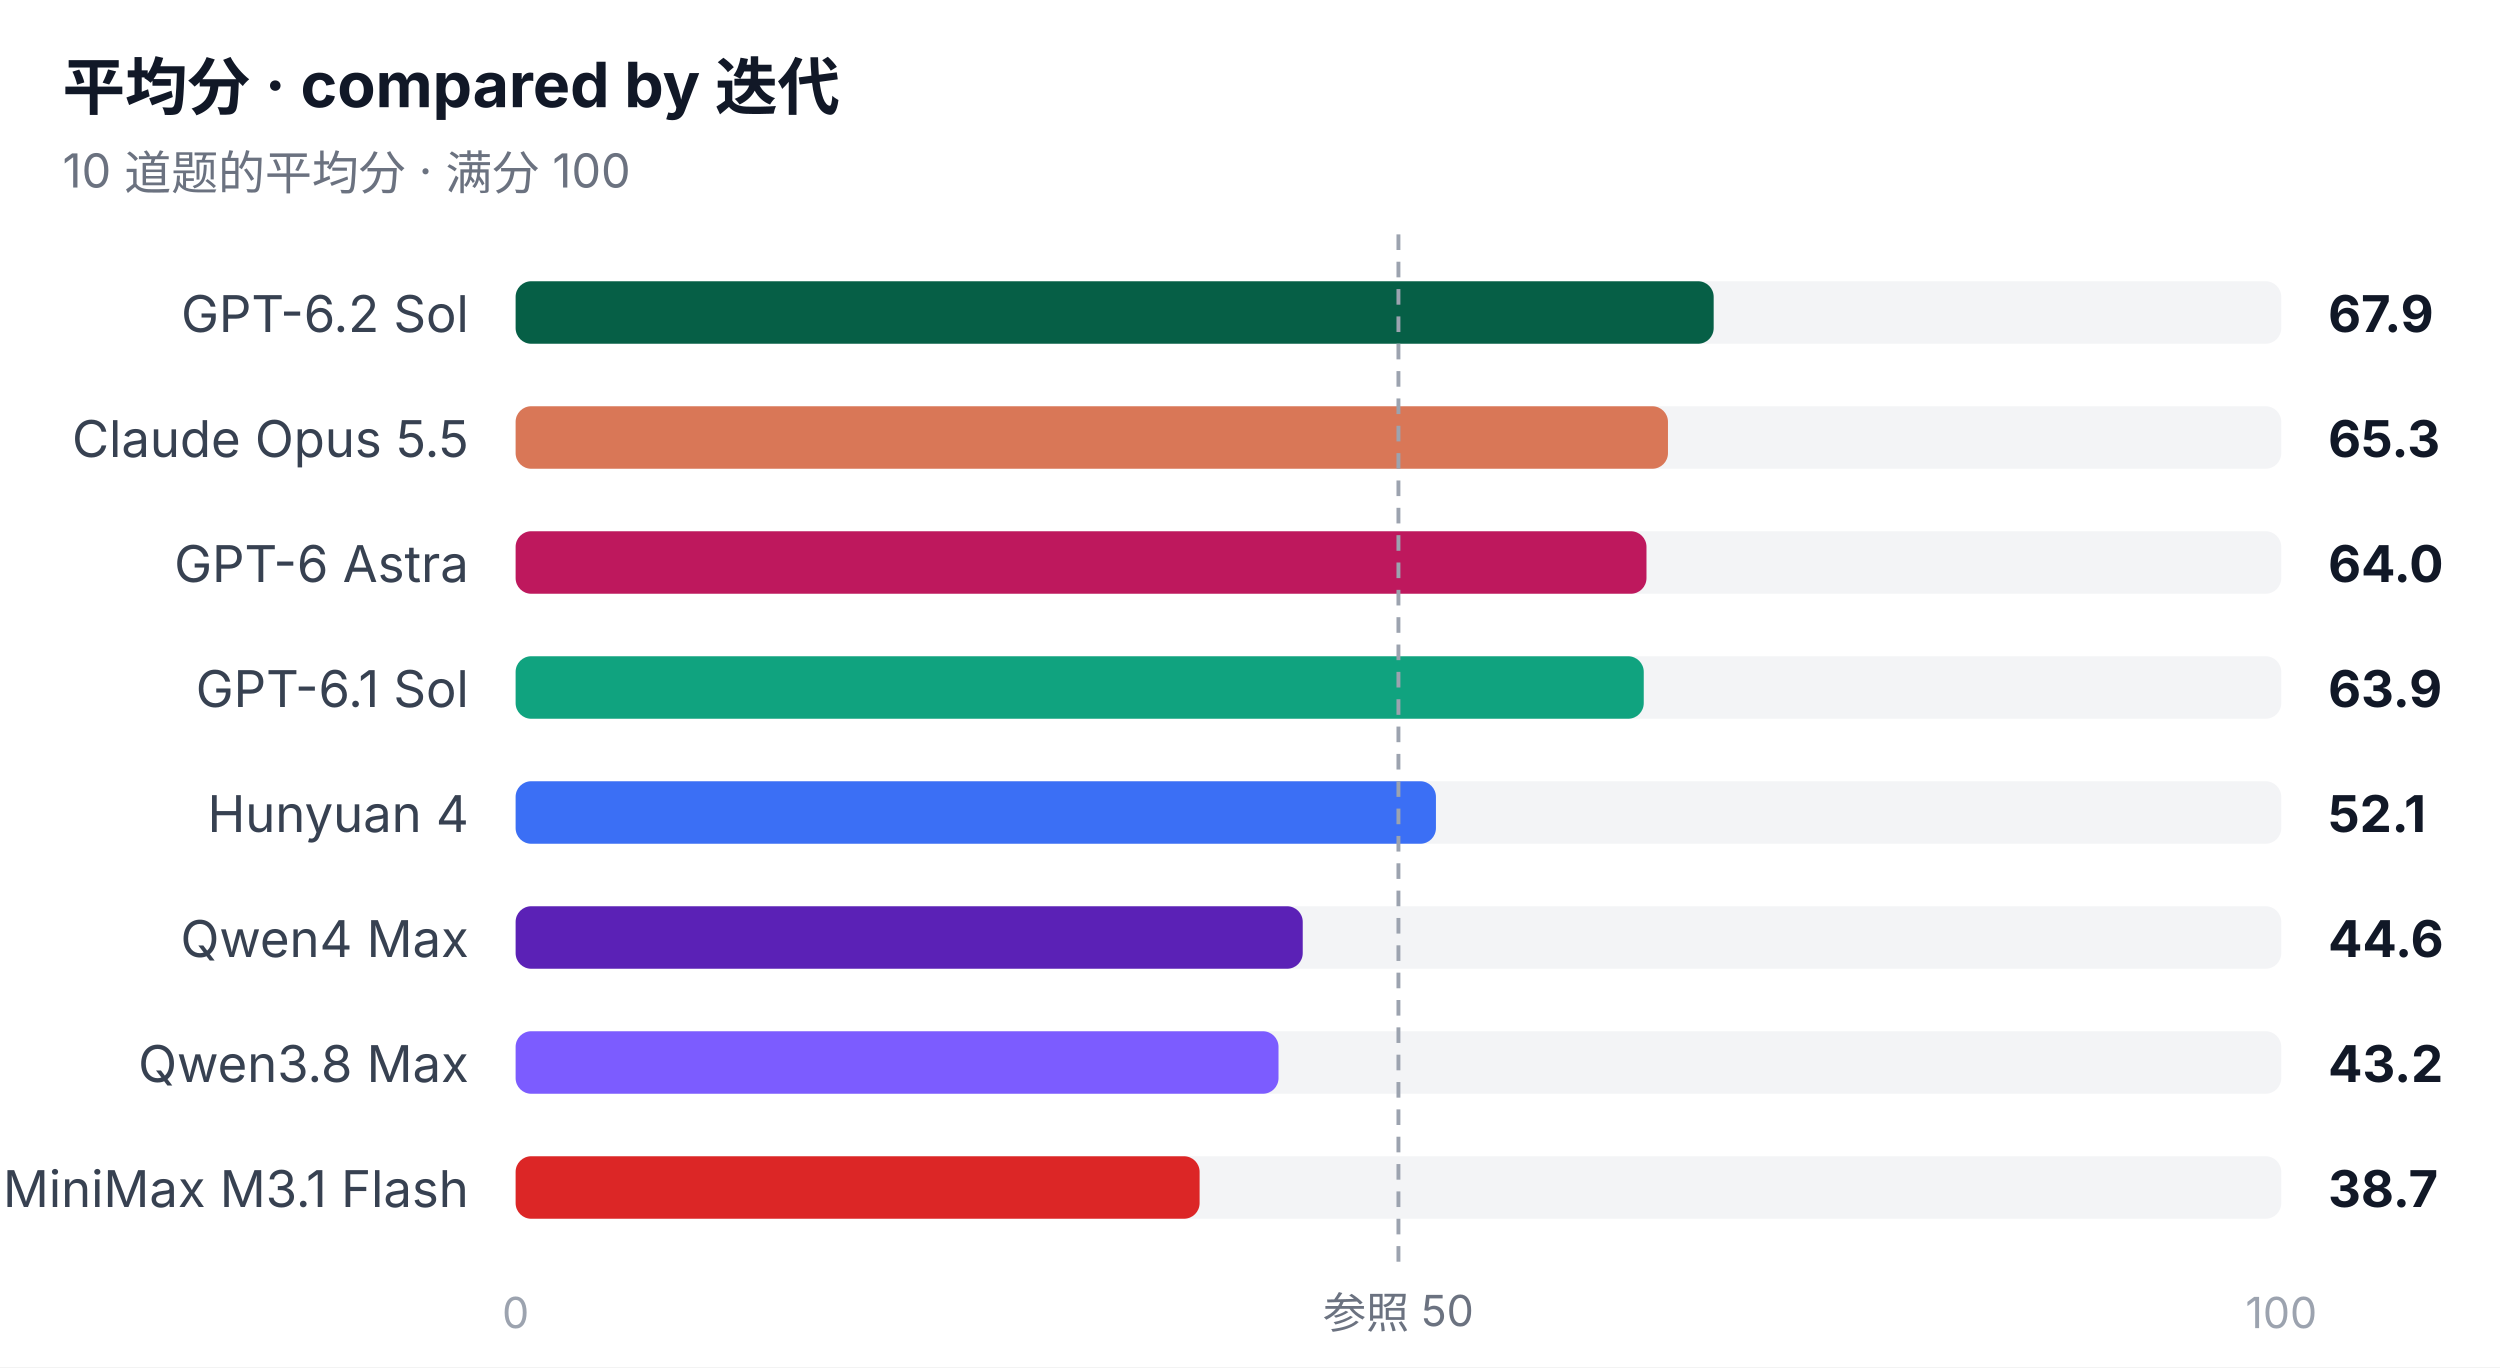
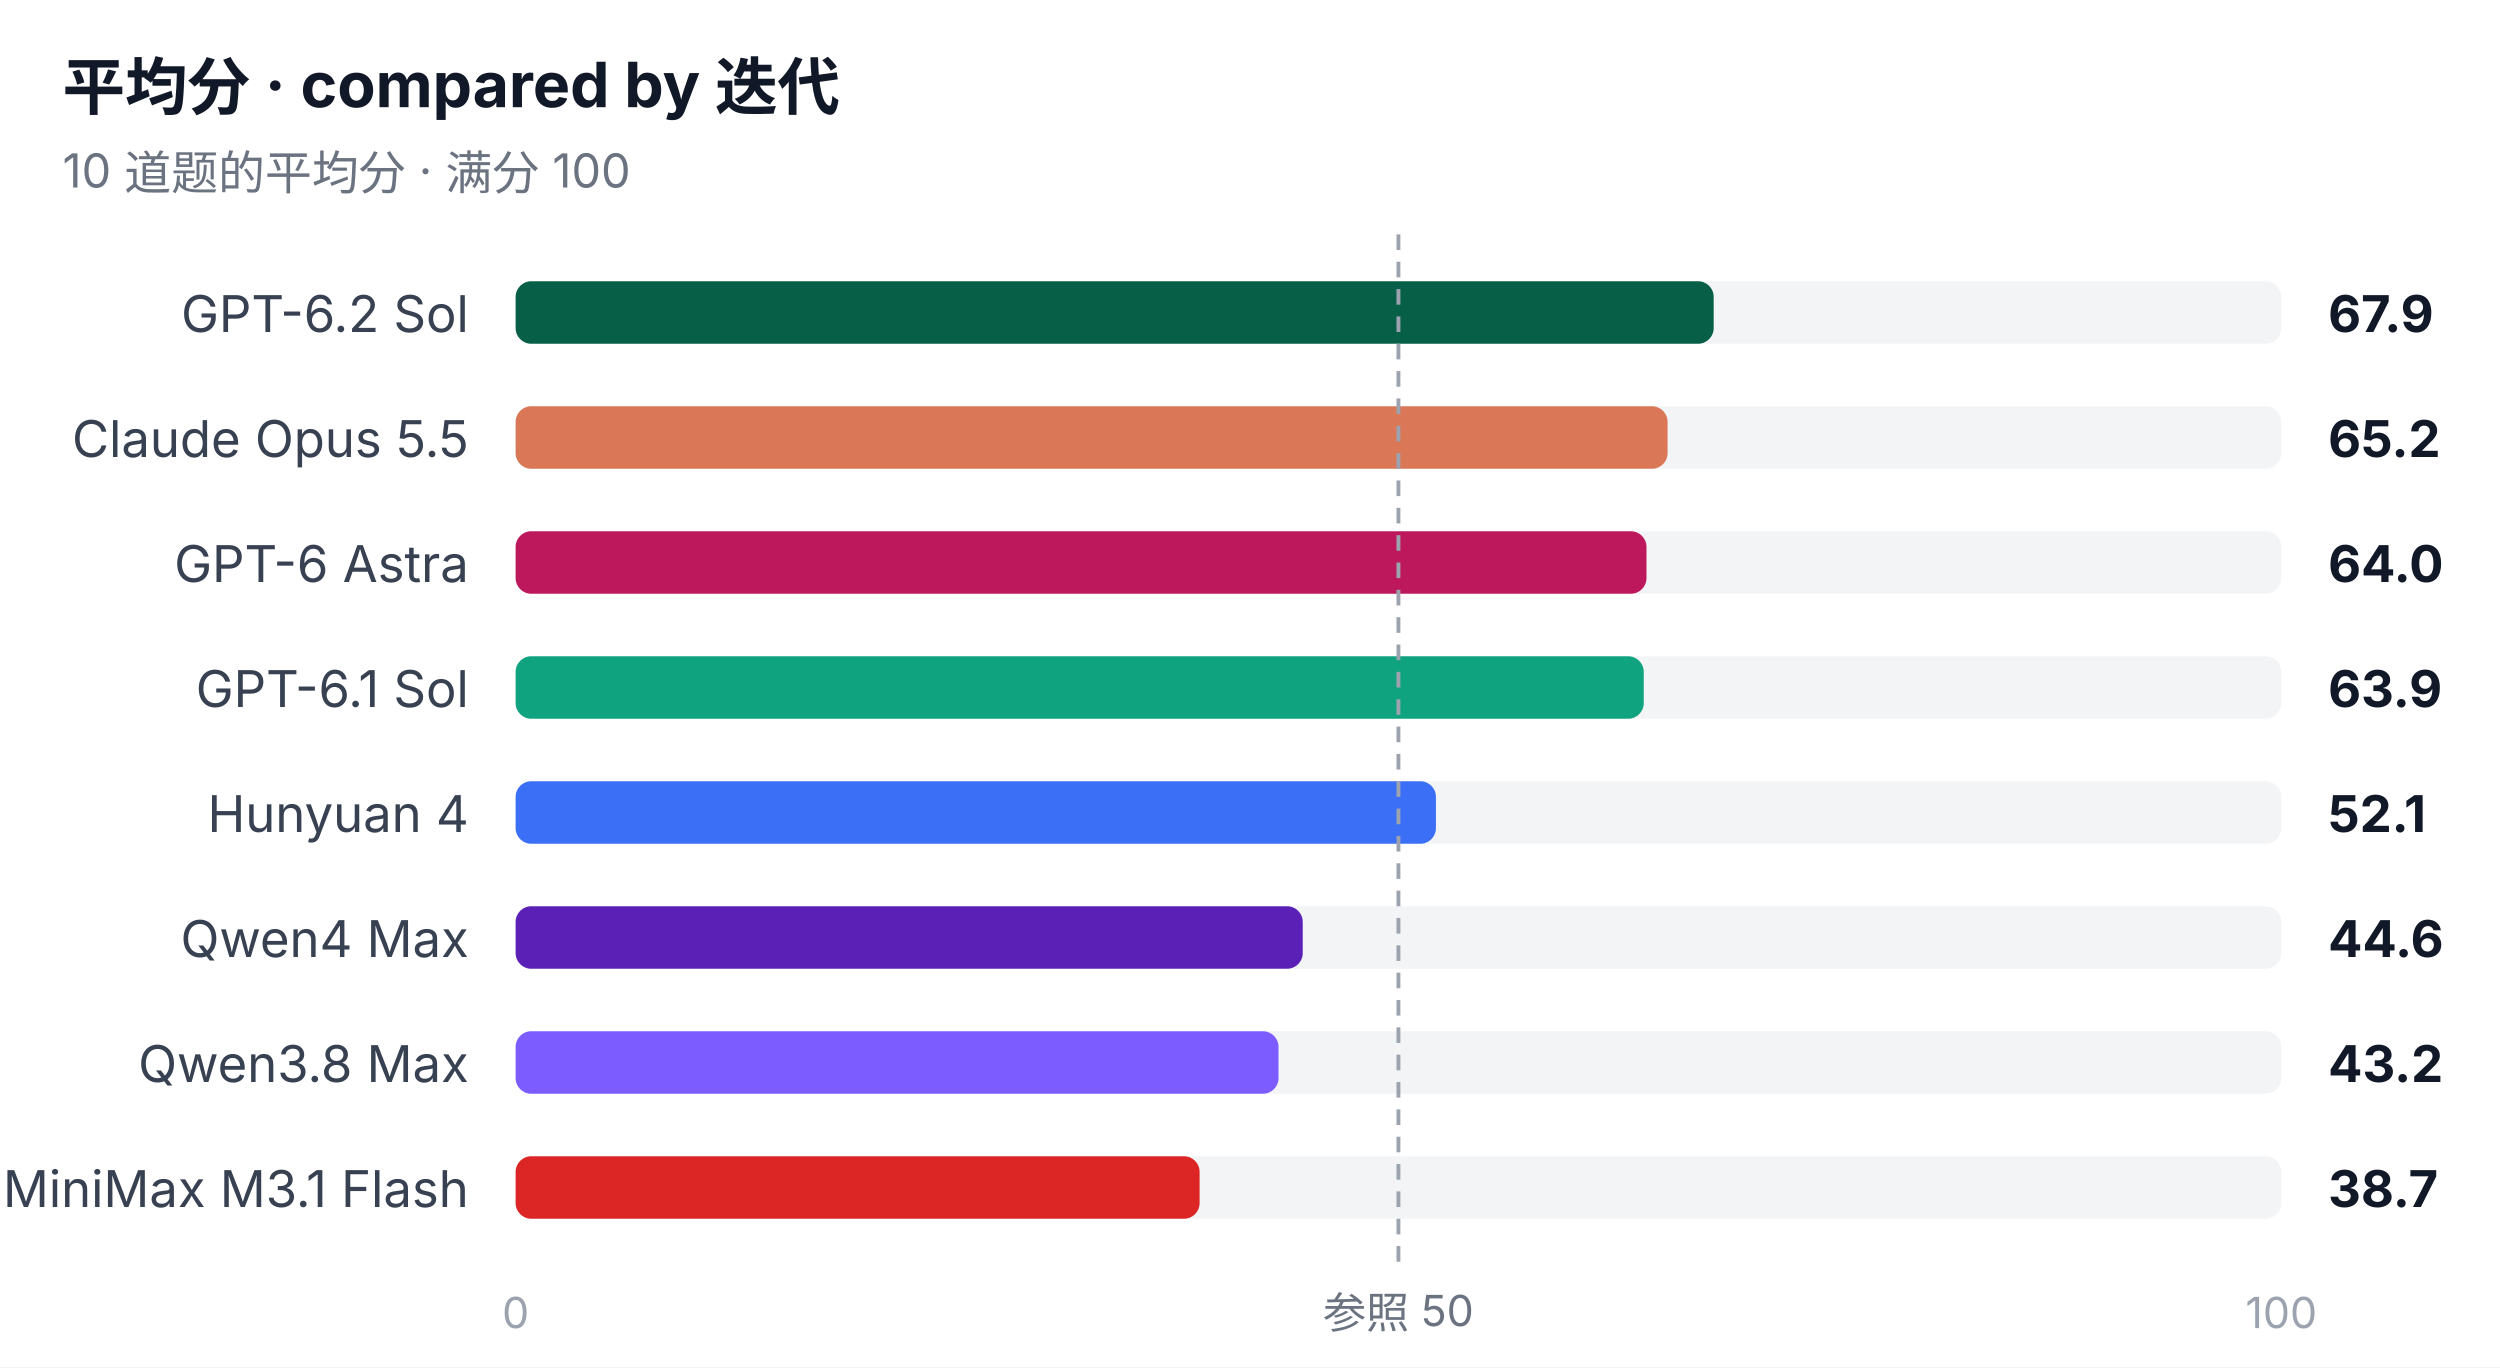
<svg xmlns="http://www.w3.org/2000/svg" width="640" height="350" viewBox="0 0 640 350" font-family="Inter, -apple-system, BlinkMacSystemFont, 'Segoe UI', Roboto, 'Helvetica Neue', Arial, 'PingFang SC', 'Microsoft YaHei', sans-serif">
  <rect width="640" height="350" fill="#ffffff" />
  <text x="16" y="28" font-size="16" font-weight="700" fill="#111827">平均分 · compared by 迭代</text>
  <text x="16" y="48" font-size="12" fill="#6b7280">10 道题的平均分 · 满分 100</text>
  <text x="120" y="85.0" font-size="13" fill="#374151" text-anchor="end">GPT-6.2 Sol</text>
  <rect x="132" y="72.0" width="452" height="16" rx="4" fill="#f3f4f6" />
  <rect x="132" y="72.0" width="306.7" height="16" rx="4" fill="#065f46" />
  <text x="596" y="85.0" font-size="13" font-weight="700" fill="#111827">67.9</text>
  <text x="120" y="117.0" font-size="13" fill="#374151" text-anchor="end">Claude Opus 5.5</text>
  <rect x="132" y="104.0" width="452" height="16" rx="4" fill="#f3f4f6" />
-   <rect x="132" y="104.0" width="295.0" height="16" rx="4" fill="#d97757" />
-   <text x="596" y="117.0" font-size="13" font-weight="700" fill="#111827">65.3</text>
+   <rect x="132" y="104.0" width="294.9" height="16" rx="4" fill="#d97757" />
+   <text x="596" y="117.0" font-size="13" font-weight="700" fill="#111827">65.2</text>
  <text x="120" y="149.0" font-size="13" fill="#374151" text-anchor="end">GPT-6 Astra</text>
  <rect x="132" y="136.0" width="452" height="16" rx="4" fill="#f3f4f6" />
  <rect x="132" y="136.0" width="289.5" height="16" rx="4" fill="#be185d" />
  <text x="596" y="149.0" font-size="13" font-weight="700" fill="#111827">64.0</text>
  <text x="120" y="181.0" font-size="13" fill="#374151" text-anchor="end">GPT-6.1 Sol</text>
  <rect x="132" y="168.0" width="452" height="16" rx="4" fill="#f3f4f6" />
  <rect x="132" y="168.0" width="288.8" height="16" rx="4" fill="#10a37f" />
  <text x="596" y="181.0" font-size="13" font-weight="700" fill="#111827">63.9</text>
  <text x="120" y="213.0" font-size="13" fill="#374151" text-anchor="end">Hunyuan 4</text>
  <rect x="132" y="200.0" width="452" height="16" rx="4" fill="#f3f4f6" />
  <rect x="132" y="200.0" width="235.6" height="16" rx="4" fill="#3b6ff5" />
  <text x="596" y="213.0" font-size="13" font-weight="700" fill="#111827">52.1</text>
  <text x="120" y="245.0" font-size="13" fill="#374151" text-anchor="end">Qwen4 Max</text>
  <rect x="132" y="232.0" width="452" height="16" rx="4" fill="#f3f4f6" />
  <rect x="132" y="232.0" width="201.5" height="16" rx="4" fill="#5b21b6" />
  <text x="596" y="245.0" font-size="13" font-weight="700" fill="#111827">44.6</text>
  <text x="120" y="277.0" font-size="13" fill="#374151" text-anchor="end">Qwen3.8 Max</text>
  <rect x="132" y="264.0" width="452" height="16" rx="4" fill="#f3f4f6" />
  <rect x="132" y="264.0" width="195.3" height="16" rx="4" fill="#7c5cff" />
  <text x="596" y="277.0" font-size="13" font-weight="700" fill="#111827">43.2</text>
  <text x="120" y="309.0" font-size="13" fill="#374151" text-anchor="end">MiniMax M3.1 Flash</text>
  <rect x="132" y="296.0" width="452" height="16" rx="4" fill="#f3f4f6" />
  <rect x="132" y="296.0" width="175.1" height="16" rx="4" fill="#dc2626" />
  <text x="596" y="309.0" font-size="13" font-weight="700" fill="#111827">38.7</text>
  <line x1="358.0" y1="60" x2="358.0" y2="324" stroke="#9ca3af" stroke-dasharray="4 3" />
  <text x="132.0" y="340" font-size="11" fill="#9ca3af" text-anchor="middle">0</text>
  <text x="358.0" y="340" font-size="11" fill="#6b7280" text-anchor="middle">参照 50</text>
  <text x="584.0" y="340" font-size="11" fill="#9ca3af" text-anchor="middle">100</text>
</svg>
